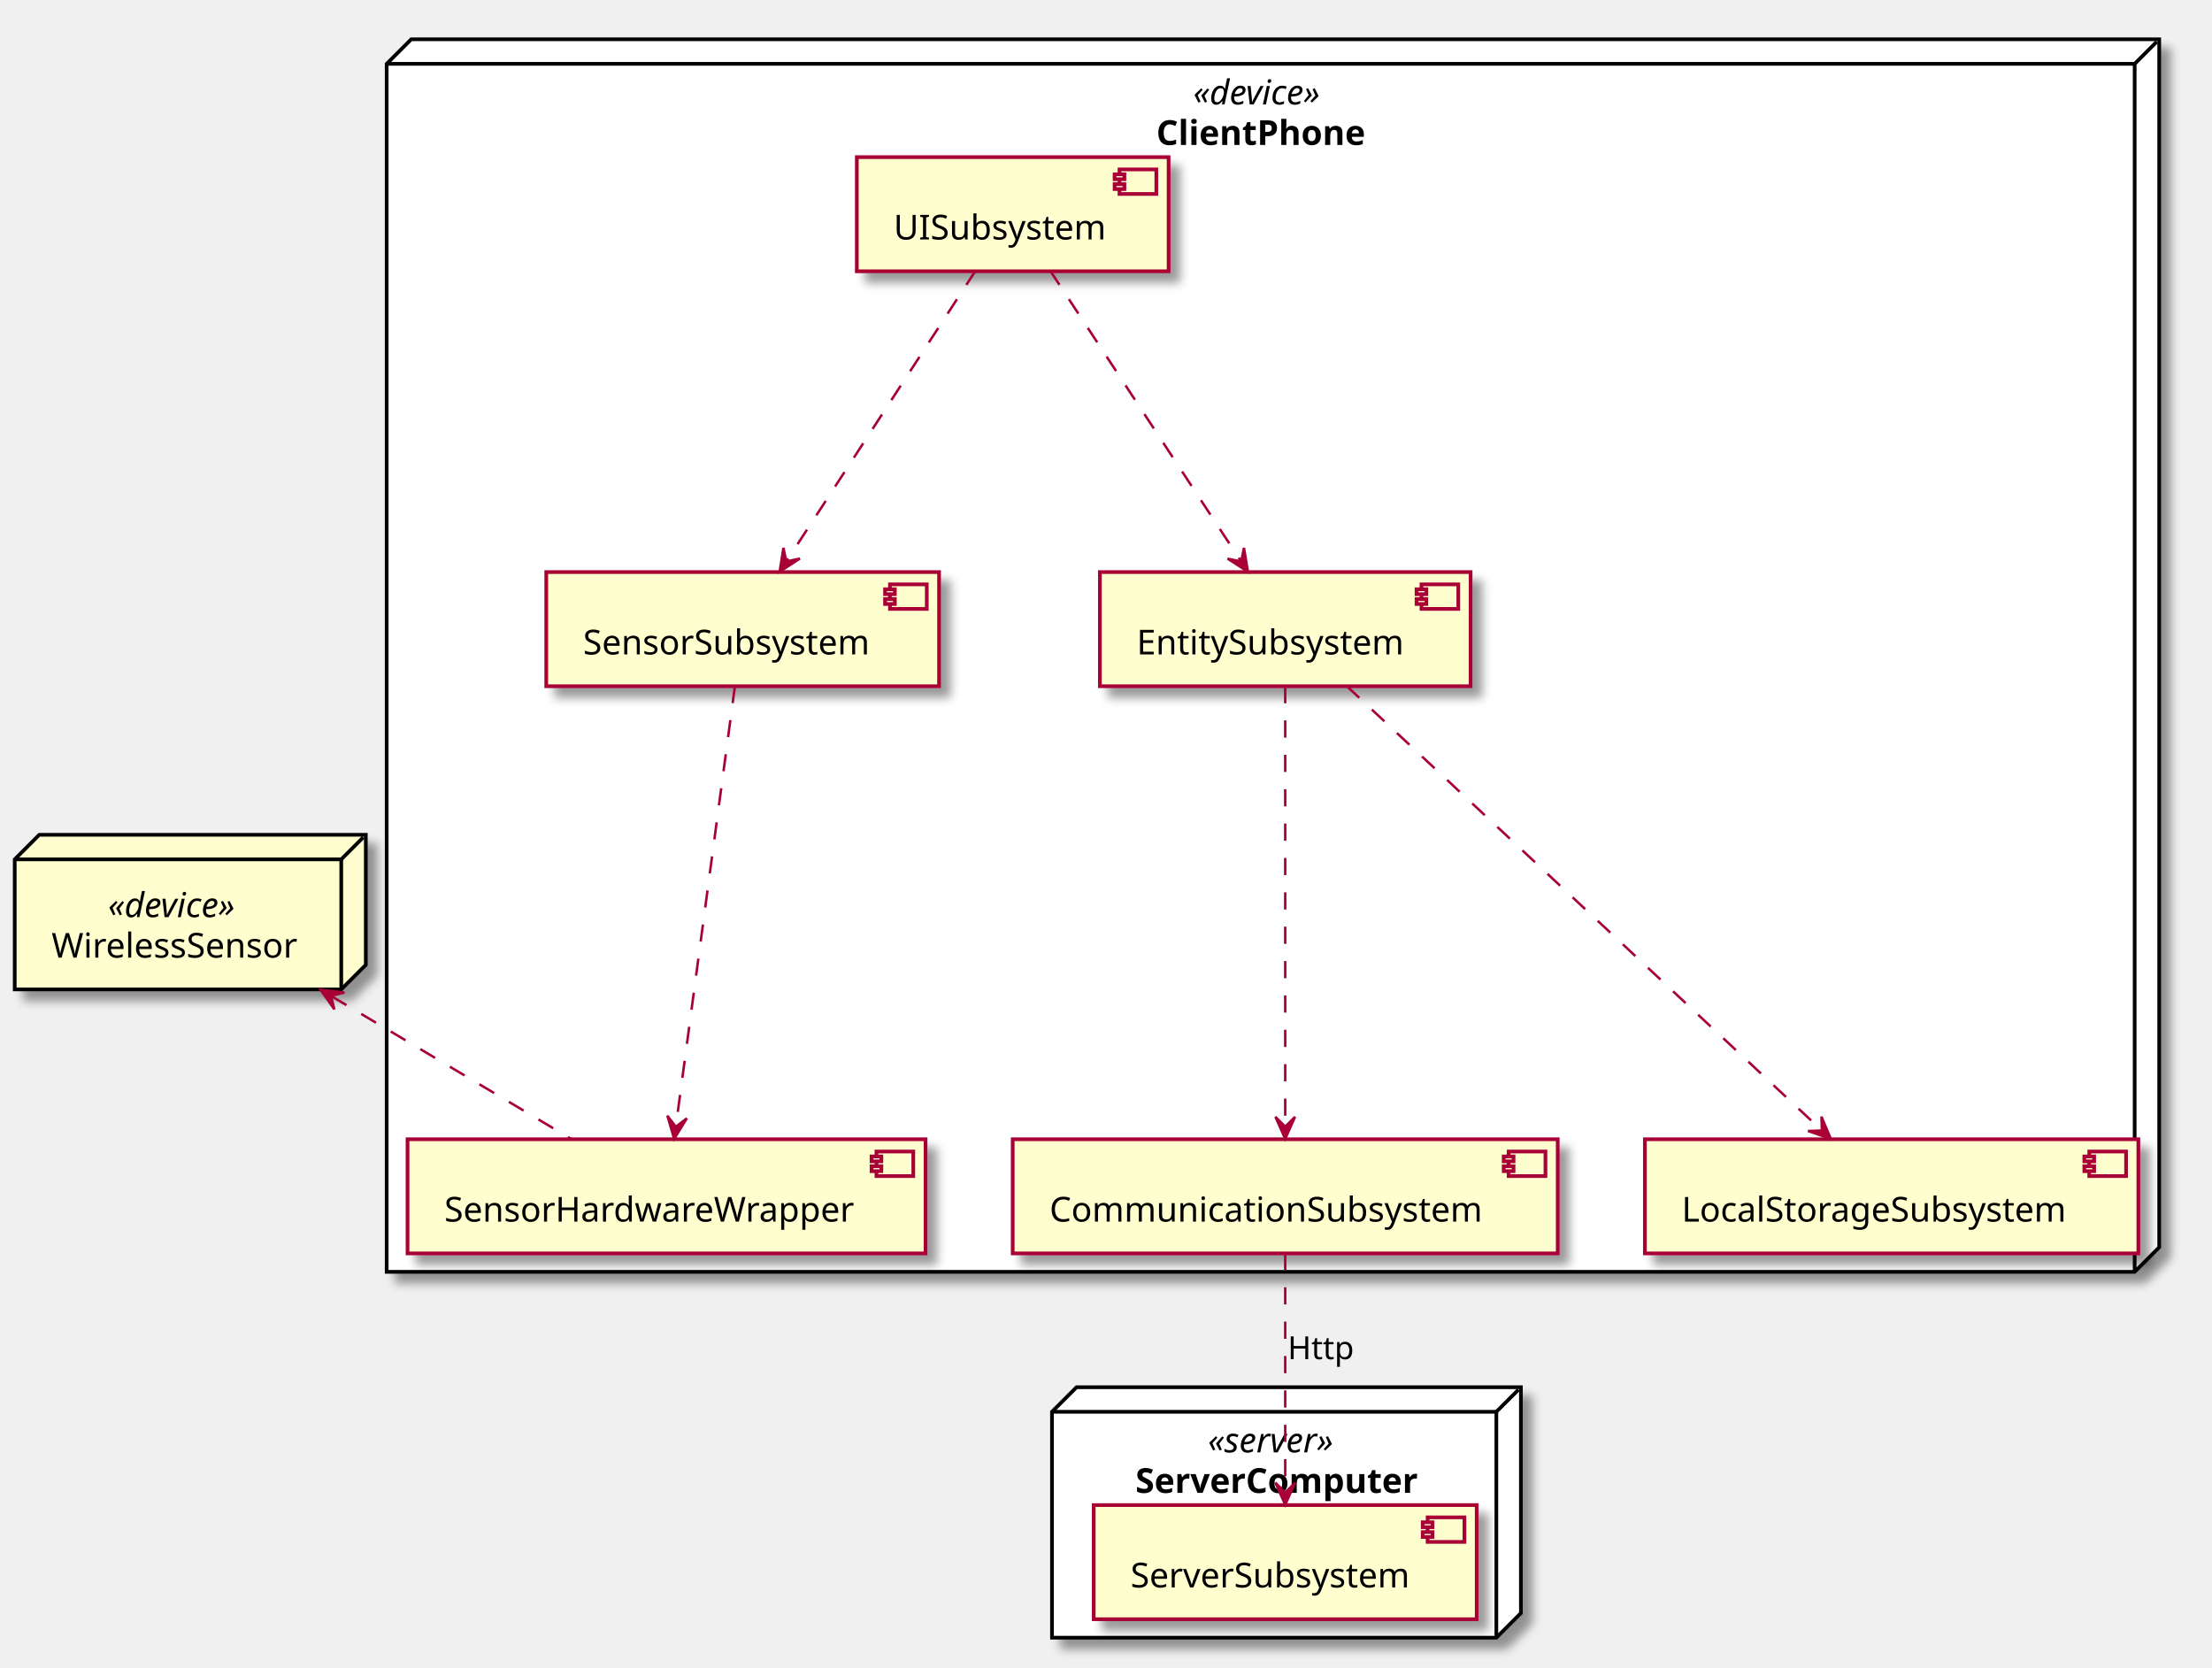
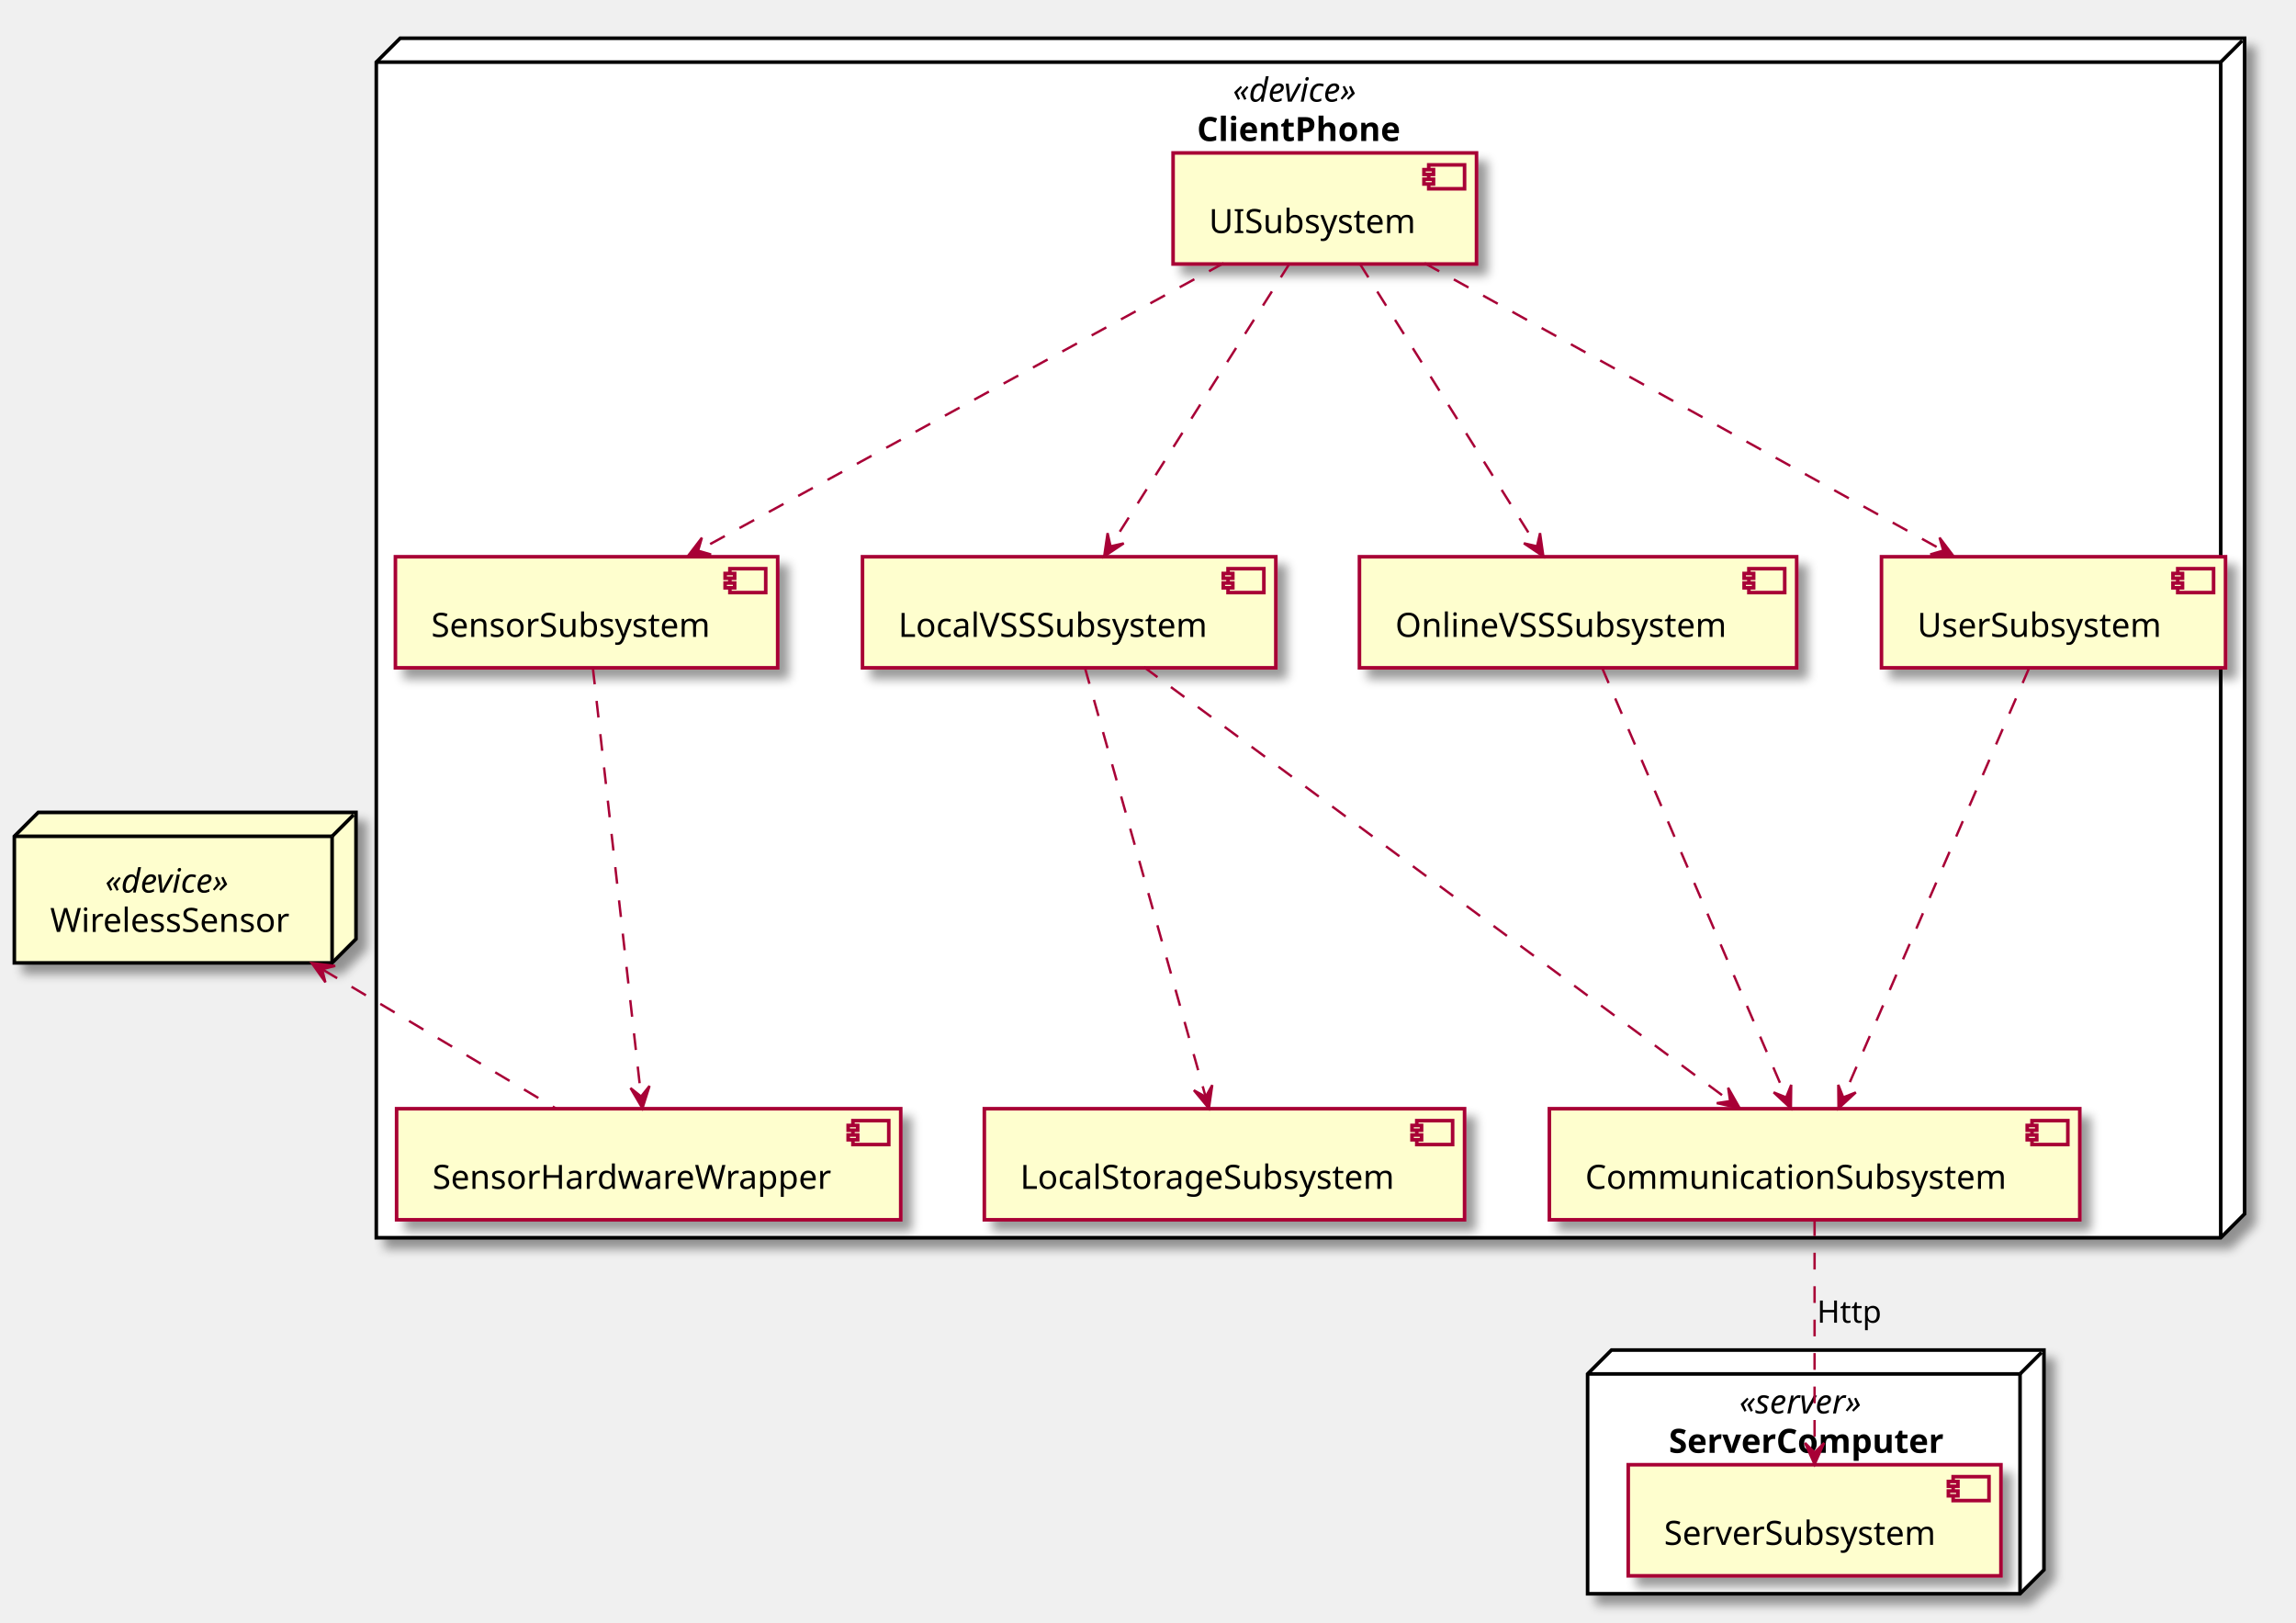
- <svg xmlns="http://www.w3.org/2000/svg" contentScriptType="application/ecmascript" contentStyleType="text/css" height="679px" preserveAspectRatio="none" style="width:901px;height:679px;" version="1.1" viewBox="0 0 901 679" width="901px" zoomAndPan="magnify">
+ <svg xmlns="http://www.w3.org/2000/svg" contentScriptType="application/ecmascript" contentStyleType="text/css" height="679px" preserveAspectRatio="none" style="width:961px;height:679px;" version="1.1" viewBox="0 0 961 679" width="961px" zoomAndPan="magnify">
  <defs>
-     <filter height="300%" id="fztsuarrekdxw" width="300%" x="-1" y="-1">
+     <filter height="300%" id="f179ocrtek18ac" width="300%" x="-1" y="-1">
      <feGaussianBlur result="blurOut" stdDeviation="2.0" />
      <feColorMatrix in="blurOut" result="blurOut2" type="matrix" values="0 0 0 0 0 0 0 0 0 0 0 0 0 0 0 0 0 0 .4 0" />
      <feOffset dx="4.0" dy="4.0" in="blurOut2" result="blurOut3" />
      <feBlend in="SourceGraphic" in2="blurOut3" mode="normal" />
    </filter>
  </defs>
  <g>
-     <polygon fill="#FFFFFF" filter="url(#fztsuarrekdxw)" points="157.5,26,167.5,16,879.5,16,879.5,508,869.5,518,157.5,518,157.5,26" style="stroke: #000000; stroke-width: 1.5;" />
-     <line style="stroke: #000000; stroke-width: 1.5;" x1="869.5" x2="878.5" y1="26" y2="17" />
-     <line style="stroke: #000000; stroke-width: 1.5;" x1="157.5" x2="869.5" y1="26" y2="26" />
-     <line style="stroke: #000000; stroke-width: 1.5;" x1="869.5" x2="869.5" y1="26" y2="518" />
-     <text fill="#000000" font-family="sans-serif" font-size="14" font-style="italic" lengthAdjust="spacingAndGlyphs" textLength="57" x="486" y="42.535">«device»</text>
-     <text fill="#000000" font-family="sans-serif" font-size="14" font-weight="bold" lengthAdjust="spacingAndGlyphs" textLength="87" x="471" y="59.023">ClientPhone</text>
-     <polygon fill="#FFFFFF" filter="url(#fztsuarrekdxw)" points="428.5,575,438.5,565,619.5,565,619.5,657,609.5,667,428.5,667,428.5,575" style="stroke: #000000; stroke-width: 1.5;" />
-     <line style="stroke: #000000; stroke-width: 1.5;" x1="609.5" x2="618.5" y1="575" y2="566" />
-     <line style="stroke: #000000; stroke-width: 1.5;" x1="428.5" x2="609.5" y1="575" y2="575" />
-     <line style="stroke: #000000; stroke-width: 1.5;" x1="609.5" x2="609.5" y1="575" y2="667" />
-     <text fill="#000000" font-family="sans-serif" font-size="14" font-style="italic" lengthAdjust="spacingAndGlyphs" textLength="56" x="492" y="591.535">«server»</text>
-     <text fill="#000000" font-family="sans-serif" font-size="14" font-weight="bold" lengthAdjust="spacingAndGlyphs" textLength="115" x="462.5" y="608.023">ServerComputer</text>
-     <rect fill="#FEFECE" filter="url(#fztsuarrekdxw)" height="46.488" style="stroke: #A80036; stroke-width: 1.5;" width="127" x="349" y="64" />
-     <rect fill="#FEFECE" height="10" style="stroke: #A80036; stroke-width: 1.5;" width="15" x="456" y="69" />
-     <rect fill="#FEFECE" height="2" style="stroke: #A80036; stroke-width: 1.5;" width="4" x="454" y="71" />
-     <rect fill="#FEFECE" height="2" style="stroke: #A80036; stroke-width: 1.5;" width="4" x="454" y="75" />
-     <text fill="#000000" font-family="sans-serif" font-size="14" lengthAdjust="spacingAndGlyphs" textLength="87" x="364" y="97.535">UISubsystem</text>
-     <rect fill="#FEFECE" filter="url(#fztsuarrekdxw)" height="46.488" style="stroke: #A80036; stroke-width: 1.5;" width="160" x="222.5" y="233" />
-     <rect fill="#FEFECE" height="10" style="stroke: #A80036; stroke-width: 1.5;" width="15" x="362.5" y="238" />
-     <rect fill="#FEFECE" height="2" style="stroke: #A80036; stroke-width: 1.5;" width="4" x="360.5" y="240" />
-     <rect fill="#FEFECE" height="2" style="stroke: #A80036; stroke-width: 1.5;" width="4" x="360.5" y="244" />
-     <text fill="#000000" font-family="sans-serif" font-size="14" lengthAdjust="spacingAndGlyphs" textLength="120" x="237.5" y="266.535">SensorSubsystem</text>
-     <rect fill="#FEFECE" filter="url(#fztsuarrekdxw)" height="46.488" style="stroke: #A80036; stroke-width: 1.5;" width="222" x="412.5" y="464" />
-     <rect fill="#FEFECE" height="10" style="stroke: #A80036; stroke-width: 1.5;" width="15" x="614.5" y="469" />
-     <rect fill="#FEFECE" height="2" style="stroke: #A80036; stroke-width: 1.5;" width="4" x="612.5" y="471" />
-     <rect fill="#FEFECE" height="2" style="stroke: #A80036; stroke-width: 1.5;" width="4" x="612.5" y="475" />
-     <text fill="#000000" font-family="sans-serif" font-size="14" lengthAdjust="spacingAndGlyphs" textLength="182" x="427.5" y="497.535">CommunicationSubsystem</text>
-     <rect fill="#FEFECE" filter="url(#fztsuarrekdxw)" height="46.488" style="stroke: #A80036; stroke-width: 1.5;" width="201" x="670" y="464" />
-     <rect fill="#FEFECE" height="10" style="stroke: #A80036; stroke-width: 1.5;" width="15" x="851" y="469" />
-     <rect fill="#FEFECE" height="2" style="stroke: #A80036; stroke-width: 1.5;" width="4" x="849" y="471" />
-     <rect fill="#FEFECE" height="2" style="stroke: #A80036; stroke-width: 1.5;" width="4" x="849" y="475" />
-     <text fill="#000000" font-family="sans-serif" font-size="14" lengthAdjust="spacingAndGlyphs" textLength="161" x="685" y="497.535">LocalStorageSubsystem</text>
-     <rect fill="#FEFECE" filter="url(#fztsuarrekdxw)" height="46.488" style="stroke: #A80036; stroke-width: 1.5;" width="151" x="448" y="233" />
-     <rect fill="#FEFECE" height="10" style="stroke: #A80036; stroke-width: 1.5;" width="15" x="579" y="238" />
-     <rect fill="#FEFECE" height="2" style="stroke: #A80036; stroke-width: 1.5;" width="4" x="577" y="240" />
-     <rect fill="#FEFECE" height="2" style="stroke: #A80036; stroke-width: 1.5;" width="4" x="577" y="244" />
-     <text fill="#000000" font-family="sans-serif" font-size="14" lengthAdjust="spacingAndGlyphs" textLength="111" x="463" y="266.535">EntitySubsystem</text>
-     <rect fill="#FEFECE" filter="url(#fztsuarrekdxw)" height="46.488" style="stroke: #A80036; stroke-width: 1.5;" width="211" x="166" y="464" />
+     <polygon fill="#FFFFFF" filter="url(#f179ocrtek18ac)" points="157.5,26,167.5,16,939.5,16,939.5,508,929.5,518,157.5,518,157.5,26" style="stroke: #000000; stroke-width: 1.5;" />
+     <line style="stroke: #000000; stroke-width: 1.5;" x1="929.5" x2="938.5" y1="26" y2="17" />
+     <line style="stroke: #000000; stroke-width: 1.5;" x1="157.5" x2="929.5" y1="26" y2="26" />
+     <line style="stroke: #000000; stroke-width: 1.5;" x1="929.5" x2="929.5" y1="26" y2="518" />
+     <text fill="#000000" font-family="sans-serif" font-size="14" font-style="italic" lengthAdjust="spacingAndGlyphs" textLength="57" x="516" y="42.535">«device»</text>
+     <text fill="#000000" font-family="sans-serif" font-size="14" font-weight="bold" lengthAdjust="spacingAndGlyphs" textLength="87" x="501" y="59.023">ClientPhone</text>
+     <polygon fill="#FFFFFF" filter="url(#f179ocrtek18ac)" points="664.5,575,674.5,565,855.5,565,855.5,657,845.5,667,664.5,667,664.5,575" style="stroke: #000000; stroke-width: 1.5;" />
+     <line style="stroke: #000000; stroke-width: 1.5;" x1="845.5" x2="854.5" y1="575" y2="566" />
+     <line style="stroke: #000000; stroke-width: 1.5;" x1="664.5" x2="845.5" y1="575" y2="575" />
+     <line style="stroke: #000000; stroke-width: 1.5;" x1="845.5" x2="845.5" y1="575" y2="667" />
+     <text fill="#000000" font-family="sans-serif" font-size="14" font-style="italic" lengthAdjust="spacingAndGlyphs" textLength="56" x="728" y="591.535">«server»</text>
+     <text fill="#000000" font-family="sans-serif" font-size="14" font-weight="bold" lengthAdjust="spacingAndGlyphs" textLength="115" x="698.5" y="608.023">ServerComputer</text>
+     <rect fill="#FEFECE" filter="url(#f179ocrtek18ac)" height="46.488" style="stroke: #A80036; stroke-width: 1.5;" width="127" x="491" y="64" />
+     <rect fill="#FEFECE" height="10" style="stroke: #A80036; stroke-width: 1.5;" width="15" x="598" y="69" />
+     <rect fill="#FEFECE" height="2" style="stroke: #A80036; stroke-width: 1.5;" width="4" x="596" y="71" />
+     <rect fill="#FEFECE" height="2" style="stroke: #A80036; stroke-width: 1.5;" width="4" x="596" y="75" />
+     <text fill="#000000" font-family="sans-serif" font-size="14" lengthAdjust="spacingAndGlyphs" textLength="87" x="506" y="97.535">UISubsystem</text>
+     <rect fill="#FEFECE" filter="url(#f179ocrtek18ac)" height="46.488" style="stroke: #A80036; stroke-width: 1.5;" width="160" x="165.5" y="233" />
+     <rect fill="#FEFECE" height="10" style="stroke: #A80036; stroke-width: 1.5;" width="15" x="305.5" y="238" />
+     <rect fill="#FEFECE" height="2" style="stroke: #A80036; stroke-width: 1.5;" width="4" x="303.5" y="240" />
+     <rect fill="#FEFECE" height="2" style="stroke: #A80036; stroke-width: 1.5;" width="4" x="303.5" y="244" />
+     <text fill="#000000" font-family="sans-serif" font-size="14" lengthAdjust="spacingAndGlyphs" textLength="120" x="180.5" y="266.535">SensorSubsystem</text>
+     <rect fill="#FEFECE" filter="url(#f179ocrtek18ac)" height="46.488" style="stroke: #A80036; stroke-width: 1.5;" width="222" x="648.5" y="464" />
+     <rect fill="#FEFECE" height="10" style="stroke: #A80036; stroke-width: 1.5;" width="15" x="850.5" y="469" />
+     <rect fill="#FEFECE" height="2" style="stroke: #A80036; stroke-width: 1.5;" width="4" x="848.5" y="471" />
+     <rect fill="#FEFECE" height="2" style="stroke: #A80036; stroke-width: 1.5;" width="4" x="848.5" y="475" />
+     <text fill="#000000" font-family="sans-serif" font-size="14" lengthAdjust="spacingAndGlyphs" textLength="182" x="663.5" y="497.535">CommunicationSubsystem</text>
+     <rect fill="#FEFECE" filter="url(#f179ocrtek18ac)" height="46.488" style="stroke: #A80036; stroke-width: 1.5;" width="201" x="412" y="464" />
+     <rect fill="#FEFECE" height="10" style="stroke: #A80036; stroke-width: 1.5;" width="15" x="593" y="469" />
+     <rect fill="#FEFECE" height="2" style="stroke: #A80036; stroke-width: 1.5;" width="4" x="591" y="471" />
+     <rect fill="#FEFECE" height="2" style="stroke: #A80036; stroke-width: 1.5;" width="4" x="591" y="475" />
+     <text fill="#000000" font-family="sans-serif" font-size="14" lengthAdjust="spacingAndGlyphs" textLength="161" x="427" y="497.535">LocalStorageSubsystem</text>
+     <rect fill="#FEFECE" filter="url(#f179ocrtek18ac)" height="46.488" style="stroke: #A80036; stroke-width: 1.5;" width="173" x="361" y="233" />
+     <rect fill="#FEFECE" height="10" style="stroke: #A80036; stroke-width: 1.5;" width="15" x="514" y="238" />
+     <rect fill="#FEFECE" height="2" style="stroke: #A80036; stroke-width: 1.5;" width="4" x="512" y="240" />
+     <rect fill="#FEFECE" height="2" style="stroke: #A80036; stroke-width: 1.5;" width="4" x="512" y="244" />
+     <text fill="#000000" font-family="sans-serif" font-size="14" lengthAdjust="spacingAndGlyphs" textLength="133" x="376" y="266.535">LocalVSSSubsystem</text>
+     <rect fill="#FEFECE" filter="url(#f179ocrtek18ac)" height="46.488" style="stroke: #A80036; stroke-width: 1.5;" width="183" x="569" y="233" />
+     <rect fill="#FEFECE" height="10" style="stroke: #A80036; stroke-width: 1.5;" width="15" x="732" y="238" />
+     <rect fill="#FEFECE" height="2" style="stroke: #A80036; stroke-width: 1.5;" width="4" x="730" y="240" />
+     <rect fill="#FEFECE" height="2" style="stroke: #A80036; stroke-width: 1.5;" width="4" x="730" y="244" />
+     <text fill="#000000" font-family="sans-serif" font-size="14" lengthAdjust="spacingAndGlyphs" textLength="143" x="584" y="266.535">OnlineVSSSubsystem</text>
+     <rect fill="#FEFECE" filter="url(#f179ocrtek18ac)" height="46.488" style="stroke: #A80036; stroke-width: 1.5;" width="144" x="787.5" y="233" />
+     <rect fill="#FEFECE" height="10" style="stroke: #A80036; stroke-width: 1.5;" width="15" x="911.5" y="238" />
+     <rect fill="#FEFECE" height="2" style="stroke: #A80036; stroke-width: 1.5;" width="4" x="909.5" y="240" />
+     <rect fill="#FEFECE" height="2" style="stroke: #A80036; stroke-width: 1.5;" width="4" x="909.5" y="244" />
+     <text fill="#000000" font-family="sans-serif" font-size="14" lengthAdjust="spacingAndGlyphs" textLength="104" x="802.5" y="266.535">UserSubsystem</text>
+     <rect fill="#FEFECE" filter="url(#f179ocrtek18ac)" height="46.488" style="stroke: #A80036; stroke-width: 1.5;" width="211" x="166" y="464" />
    <rect fill="#FEFECE" height="10" style="stroke: #A80036; stroke-width: 1.5;" width="15" x="357" y="469" />
    <rect fill="#FEFECE" height="2" style="stroke: #A80036; stroke-width: 1.5;" width="4" x="355" y="471" />
    <rect fill="#FEFECE" height="2" style="stroke: #A80036; stroke-width: 1.5;" width="4" x="355" y="475" />
    <text fill="#000000" font-family="sans-serif" font-size="14" lengthAdjust="spacingAndGlyphs" textLength="171" x="181" y="497.535">SensorHardwareWrapper</text>
-     <rect fill="#FEFECE" filter="url(#fztsuarrekdxw)" height="46.488" style="stroke: #A80036; stroke-width: 1.5;" width="156" x="445.5" y="613" />
-     <rect fill="#FEFECE" height="10" style="stroke: #A80036; stroke-width: 1.5;" width="15" x="581.5" y="618" />
-     <rect fill="#FEFECE" height="2" style="stroke: #A80036; stroke-width: 1.5;" width="4" x="579.5" y="620" />
-     <rect fill="#FEFECE" height="2" style="stroke: #A80036; stroke-width: 1.5;" width="4" x="579.5" y="624" />
-     <text fill="#000000" font-family="sans-serif" font-size="14" lengthAdjust="spacingAndGlyphs" textLength="116" x="460.5" y="646.535">ServerSubsystem</text>
-     <polygon fill="#FEFECE" filter="url(#fztsuarrekdxw)" points="6,350,16,340,149,340,149,392.977,139,402.977,6,402.977,6,350" style="stroke: #000000; stroke-width: 1.5;" />
+     <rect fill="#FEFECE" filter="url(#f179ocrtek18ac)" height="46.488" style="stroke: #A80036; stroke-width: 1.5;" width="156" x="681.5" y="613" />
+     <rect fill="#FEFECE" height="10" style="stroke: #A80036; stroke-width: 1.5;" width="15" x="817.5" y="618" />
+     <rect fill="#FEFECE" height="2" style="stroke: #A80036; stroke-width: 1.5;" width="4" x="815.5" y="620" />
+     <rect fill="#FEFECE" height="2" style="stroke: #A80036; stroke-width: 1.5;" width="4" x="815.5" y="624" />
+     <text fill="#000000" font-family="sans-serif" font-size="14" lengthAdjust="spacingAndGlyphs" textLength="116" x="696.5" y="646.535">ServerSubsystem</text>
+     <polygon fill="#FEFECE" filter="url(#f179ocrtek18ac)" points="6,350,16,340,149,340,149,392.977,139,402.977,6,402.977,6,350" style="stroke: #000000; stroke-width: 1.5;" />
    <line style="stroke: #000000; stroke-width: 1.5;" x1="139" x2="148" y1="350" y2="341" />
    <line style="stroke: #000000; stroke-width: 1.5;" x1="6" x2="139" y1="350" y2="350" />
    <line style="stroke: #000000; stroke-width: 1.5;" x1="139" x2="139" y1="350" y2="402.977" />
    <text fill="#000000" font-family="sans-serif" font-size="14" font-style="italic" lengthAdjust="spacingAndGlyphs" textLength="57" x="44" y="373.535">«device»</text>
    <text fill="#000000" font-family="sans-serif" font-size="14" lengthAdjust="spacingAndGlyphs" textLength="103" x="21" y="390.023">WirelessSensor</text>
-     <path d="M299.357,279.421 C293.621,322.163 281.478,412.645 275.293,458.735 " fill="none" id="SensorSubsystem-SensorHardwareWrapper" style="stroke: #A80036; stroke-width: 1.0; stroke-dasharray: 7.0,7.0;" />
-     <polygon fill="#A80036" points="274.605,463.861,279.767,455.473,275.27,458.905,271.838,454.409,274.605,463.861" style="stroke: #A80036; stroke-width: 1.0;" />
-     <path d="M427.701,110.144 C447.988,141.03 483.858,195.645 505.481,228.566 " fill="none" id="UISubsystem-EntitySubsystem" style="stroke: #A80036; stroke-width: 1.0; stroke-dasharray: 7.0,7.0;" />
-     <polygon fill="#A80036" points="508.305,232.865,506.707,223.146,505.56,228.685,500.021,227.538,508.305,232.865" style="stroke: #A80036; stroke-width: 1.0;" />
-     <path d="M548.543,279.421 C594.802,322.683 693.357,414.854 742.055,460.398 " fill="none" id="EntitySubsystem-LocalStorageSubsystem" style="stroke: #A80036; stroke-width: 1.0; stroke-dasharray: 7.0,7.0;" />
-     <polygon fill="#A80036" points="745.758,463.861,741.917,454.792,742.106,460.445,736.452,460.635,745.758,463.861" style="stroke: #A80036; stroke-width: 1.0;" />
-     <path d="M523.5,279.421 C523.5,322.163 523.5,412.645 523.5,458.735 " fill="none" id="EntitySubsystem-CommunicationSubsystem" style="stroke: #A80036; stroke-width: 1.0; stroke-dasharray: 7.0,7.0;" />
-     <polygon fill="#A80036" points="523.5,463.861,527.5,454.861,523.5,458.861,519.5,454.861,523.5,463.861" style="stroke: #A80036; stroke-width: 1.0;" />
-     <path d="M397.436,110.144 C377.332,141.03 341.785,195.645 320.357,228.566 " fill="none" id="UISubsystem-SensorSubsystem" style="stroke: #A80036; stroke-width: 1.0; stroke-dasharray: 7.0,7.0;" />
-     <polygon fill="#A80036" points="317.558,232.865,325.821,227.504,320.286,228.674,319.116,223.14,317.558,232.865" style="stroke: #A80036; stroke-width: 1.0;" />
-     <path d="M523.5,510.281 C523.5,536.633 523.5,579.556 523.5,607.789 " fill="none" id="CommunicationSubsystem-ServerSubsystem" style="stroke: #A80036; stroke-width: 1.0; stroke-dasharray: 7.0,7.0;" />
-     <polygon fill="#A80036" points="523.5,612.882,527.5,603.882,523.5,607.882,519.5,603.882,523.5,612.882" style="stroke: #A80036; stroke-width: 1.0;" />
-     <text fill="#000000" font-family="sans-serif" font-size="13" lengthAdjust="spacingAndGlyphs" textLength="28" x="524.5" y="553.568">Http</text>
+     <path d="M596.269,110.144 C653.034,141.598 754.21,197.659 813.222,230.357 " fill="none" id="UISubsystem-UserSubsystem" style="stroke: #A80036; stroke-width: 1.0; stroke-dasharray: 7.0,7.0;" />
+     <polygon fill="#A80036" points="817.747,232.865,811.813,225.004,813.373,230.441,807.936,232.001,817.747,232.865" style="stroke: #A80036; stroke-width: 1.0;" />
+     <path d="M569.017,110.144 C588.389,141.03 622.644,195.645 643.293,228.566 " fill="none" id="UISubsystem-OnlineVSSSubsystem" style="stroke: #A80036; stroke-width: 1.0; stroke-dasharray: 7.0,7.0;" />
+     <polygon fill="#A80036" points="645.989,232.865,644.595,223.115,643.332,228.629,637.818,227.366,645.989,232.865" style="stroke: #A80036; stroke-width: 1.0;" />
+     <path d="M539.846,110.144 C520.291,141.03 485.713,195.645 464.87,228.566 " fill="none" id="UISubsystem-LocalVSSSubsystem" style="stroke: #A80036; stroke-width: 1.0; stroke-dasharray: 7.0,7.0;" />
+     <polygon fill="#A80036" points="462.148,232.865,470.342,227.4,464.823,228.64,463.583,223.121,462.148,232.865" style="stroke: #A80036; stroke-width: 1.0;" />
+     <path d="M248.136,279.421 C252.947,322.163 263.131,412.645 268.319,458.735 " fill="none" id="SensorSubsystem-SensorHardwareWrapper" style="stroke: #A80036; stroke-width: 1.0; stroke-dasharray: 7.0,7.0;" />
+     <polygon fill="#A80036" points="268.896,463.861,271.864,454.47,268.336,458.892,263.914,455.365,268.896,463.861" style="stroke: #A80036; stroke-width: 1.0;" />
+     <path d="M512.183,110.144 C454.673,141.598 352.171,197.659 292.385,230.357 " fill="none" id="UISubsystem-SensorSubsystem" style="stroke: #A80036; stroke-width: 1.0; stroke-dasharray: 7.0,7.0;" />
+     <polygon fill="#A80036" points="287.801,232.865,297.616,232.056,292.188,230.465,293.778,225.037,287.801,232.865" style="stroke: #A80036; stroke-width: 1.0;" />
+     <path d="M454.09,279.421 C466.142,322.25 491.681,413.012 504.625,459.015 " fill="none" id="LocalVSSSubsystem-LocalStorageSubsystem" style="stroke: #A80036; stroke-width: 1.0; stroke-dasharray: 7.0,7.0;" />
+     <polygon fill="#A80036" points="505.989,463.861,507.401,454.114,504.635,459.048,499.7,456.281,505.989,463.861" style="stroke: #A80036; stroke-width: 1.0;" />
+     <path d="M849.361,279.421 C830.821,322.25 791.529,413.012 771.615,459.015 " fill="none" id="UserSubsystem-CommunicationSubsystem" style="stroke: #A80036; stroke-width: 1.0; stroke-dasharray: 7.0,7.0;" />
+     <polygon fill="#A80036" points="769.517,463.861,776.763,457.19,771.503,459.272,769.422,454.012,769.517,463.861" style="stroke: #A80036; stroke-width: 1.0;" />
+     <path d="M670.538,279.421 C688.893,322.25 727.791,413.012 747.506,459.015 " fill="none" id="OnlineVSSSubsystem-CommunicationSubsystem" style="stroke: #A80036; stroke-width: 1.0; stroke-dasharray: 7.0,7.0;" />
+     <polygon fill="#A80036" points="749.583,463.861,749.714,454.013,747.614,459.265,742.361,457.164,749.583,463.861" style="stroke: #A80036; stroke-width: 1.0;" />
+     <path d="M478.844,279.207 C537.245,322.446 662.347,415.069 723.859,460.612 " fill="none" id="LocalVSSSubsystem-CommunicationSubsystem" style="stroke: #A80036; stroke-width: 1.0; stroke-dasharray: 7.0,7.0;" />
+     <polygon fill="#A80036" points="728.177,463.809,723.324,455.238,724.158,460.833,718.563,461.668,728.177,463.809" style="stroke: #A80036; stroke-width: 1.0;" />
+     <path d="M759.5,510.281 C759.5,536.633 759.5,579.556 759.5,607.789 " fill="none" id="CommunicationSubsystem-ServerSubsystem" style="stroke: #A80036; stroke-width: 1.0; stroke-dasharray: 7.0,7.0;" />
+     <polygon fill="#A80036" points="759.5,612.882,763.5,603.882,759.5,607.882,755.5,603.882,759.5,612.882" style="stroke: #A80036; stroke-width: 1.0;" />
+     <text fill="#000000" font-family="sans-serif" font-size="13" lengthAdjust="spacingAndGlyphs" textLength="28" x="760.5" y="553.568">Http</text>
    <path d="M135.107,405.797 C166.6,424.547 204.766,447.269 232.708,463.904 " fill="none" id="WirelessSensor-SensorHardwareWrapper" style="stroke: #A80036; stroke-width: 1.0; stroke-dasharray: 7.0,7.0;" />
    <polygon fill="#A80036" points="130.511,403.061,136.198,411.102,134.808,405.619,140.291,404.228,130.511,403.061" style="stroke: #A80036; stroke-width: 1.0;" />
  </g>
</svg>
